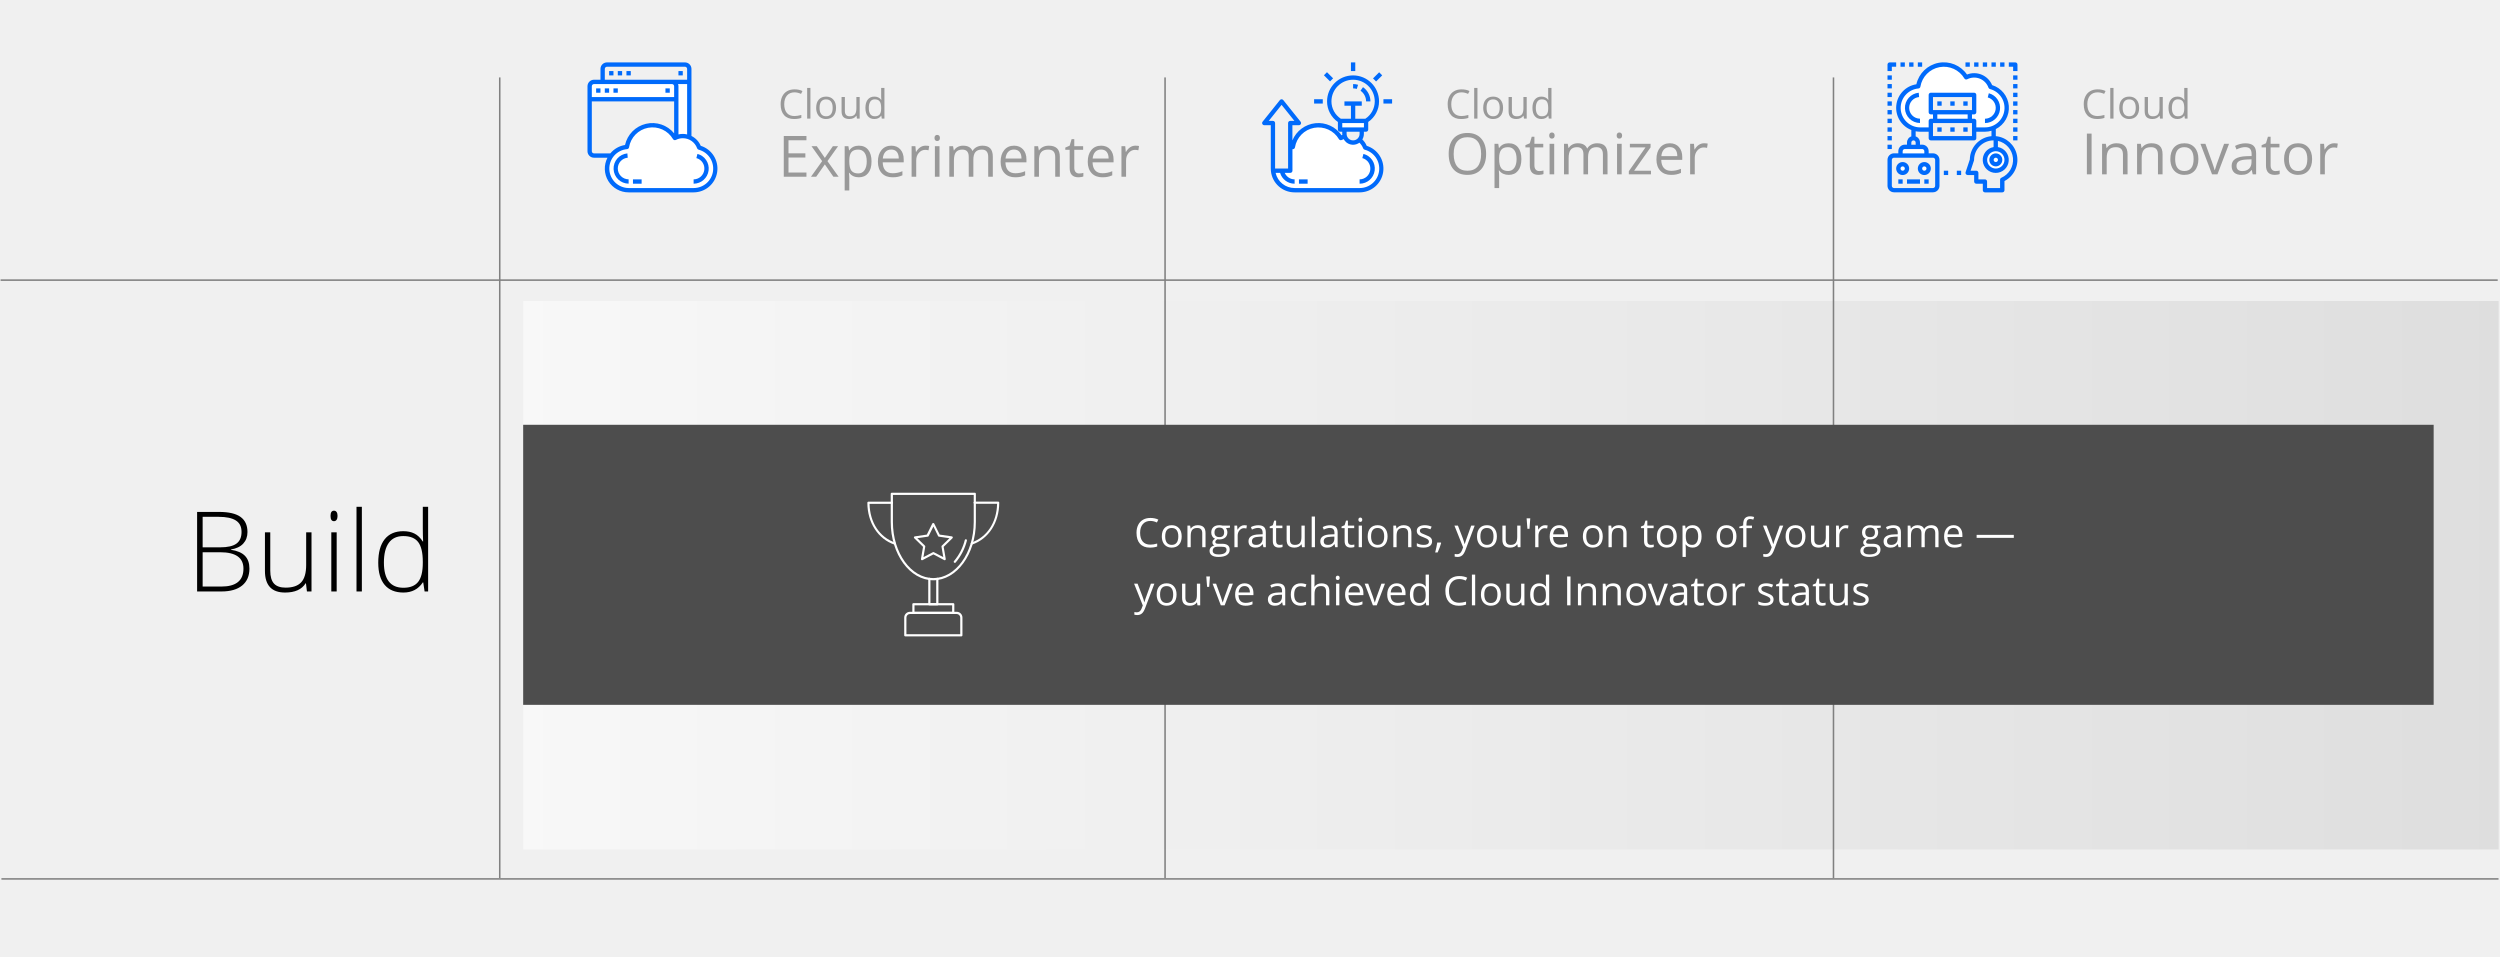
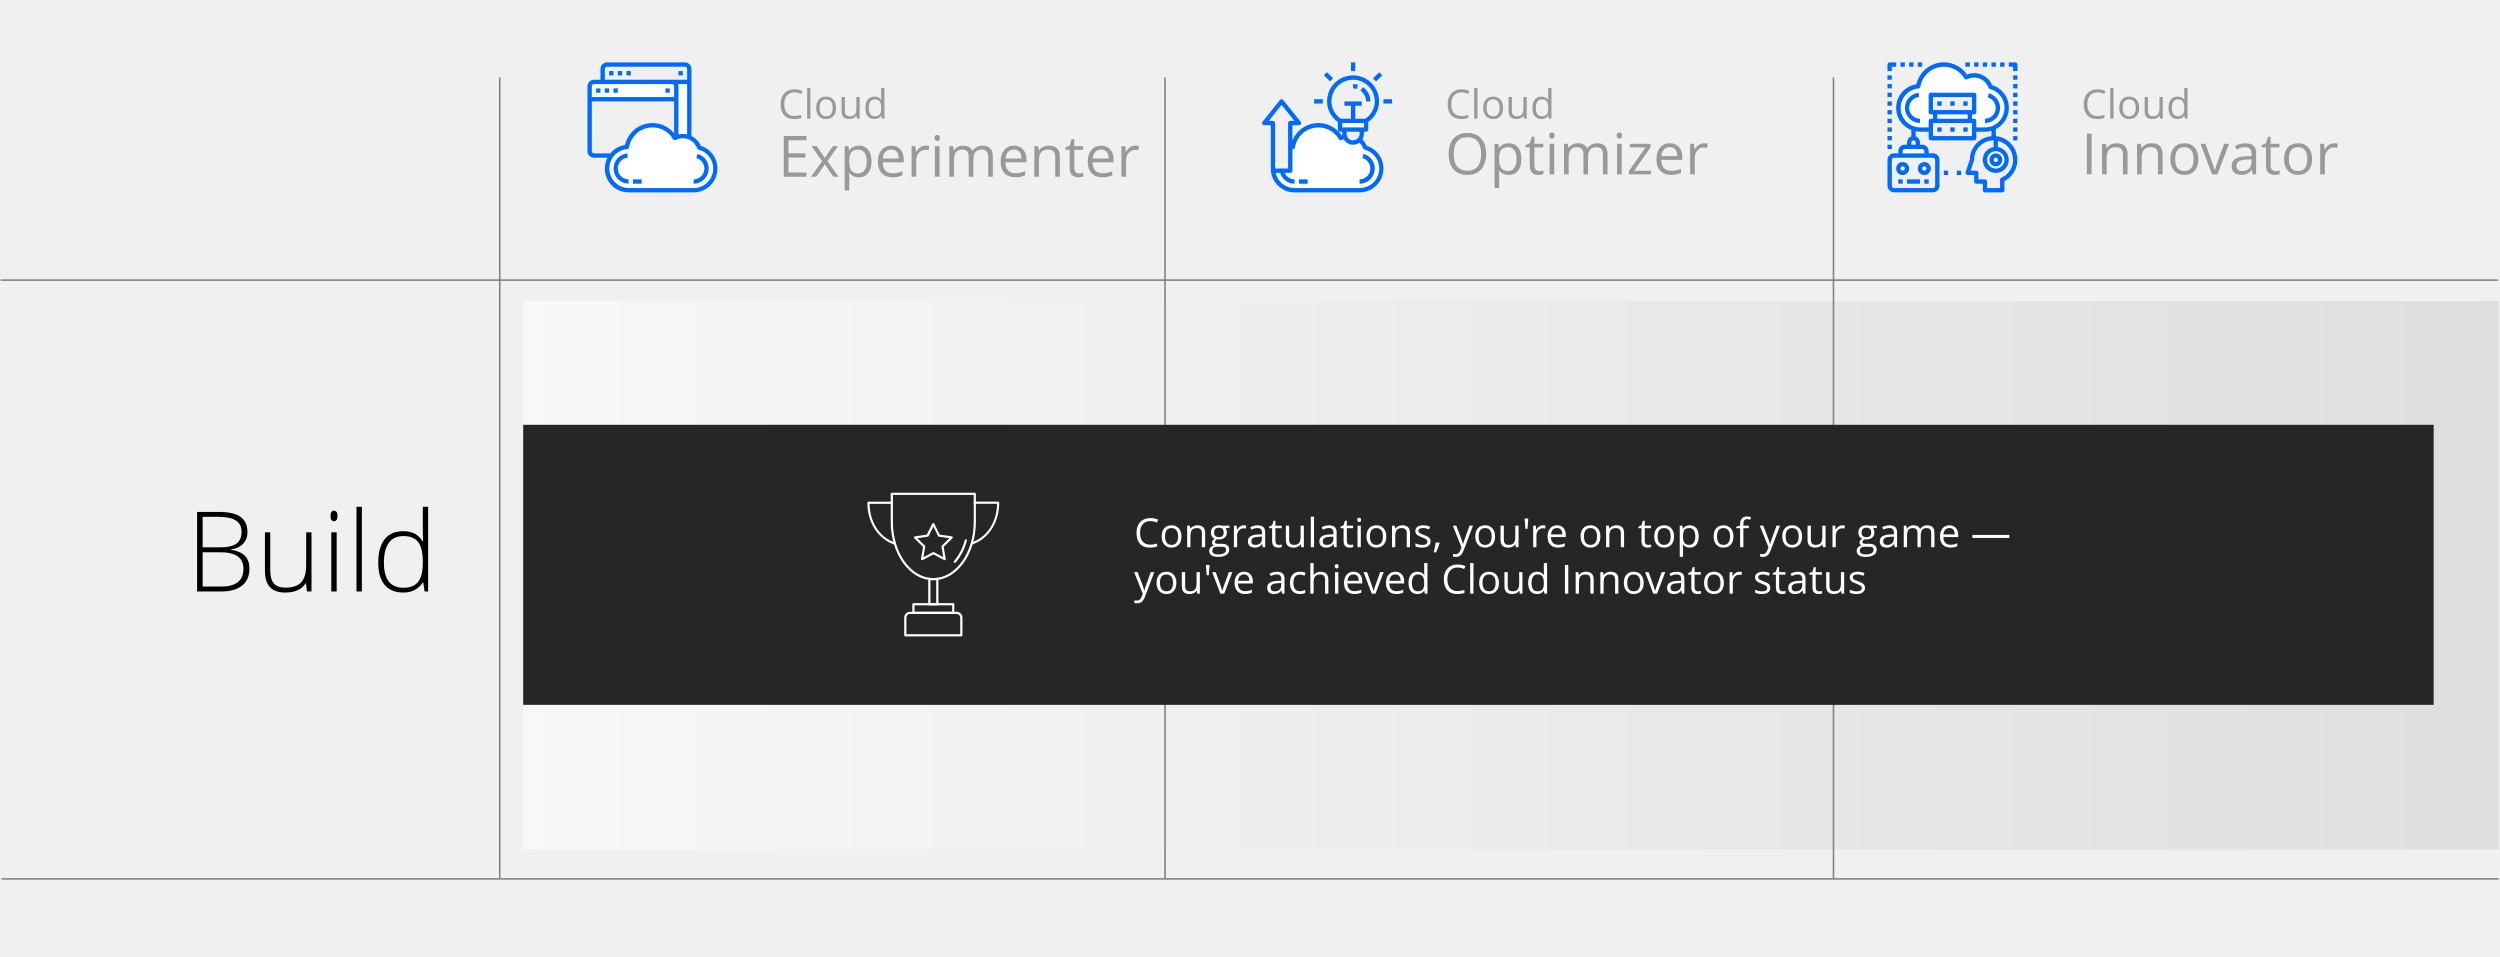
<svg xmlns="http://www.w3.org/2000/svg" id="Layer_1" data-name="Layer 1" viewBox="0 0 1615.75 617.95">
  <defs>
    <linearGradient id="linear-gradient" x1="338.12" y1="371.78" x2="1614.87" y2="371.78" gradientUnits="userSpaceOnUse">
      <stop offset="0" stop-color="#fff" />
      <stop offset="1" stop-color="#ccc" />
    </linearGradient>
  </defs>
  <line x1="322.98" y1="50.04" x2="322.98" y2="567.54" style="fill: none;stroke: gray;stroke-miterlimit: 10" />
-   <rect x="338.12" y="194.54" width="1276.75" height="354.47" style="opacity: 0.5;fill: url(#linear-gradient)" />
+   <rect x="338.12" y="194.54" width="1276.75" height="354.48" style="opacity: 0.5;fill: url(#linear-gradient)" />
  <line x1="752.98" y1="50.04" x2="752.98" y2="567.54" style="fill: none;stroke: gray;stroke-miterlimit: 10" />
  <line x1="1184.98" y1="50.04" x2="1184.98" y2="567.54" style="fill: none;stroke: gray;stroke-miterlimit: 10" />
-   <rect x="338.12" y="274.54" width="1234.75" height="181" style="fill: #4d4d4d" />
-   <text transform="translate(732.93 353.67)" style="font-size: 26.132px;fill: #fff;font-family: OpenSans, Open Sans">Congratulations, you're on top of your game —<tspan x="0" y="37.56">you've achieved Cloud Innovator status</tspan>
+   <rect x="338.12" y="274.54" width="1234.75" height="181" style="fill: #262626" />
+   <text transform="translate(732.93 353.67)" style="font-size: 26px;fill: #fff;font-family: OpenSans, Open Sans">Congratulations, you're on top of your game —<tspan x="0" y="30">you've achieved Cloud Innovator status</tspan>
  </text>
  <line x1="0.37" y1="181.04" x2="1614.27" y2="181.04" style="fill: none;stroke: gray;stroke-miterlimit: 10" />
  <text transform="translate(502.93 76.67)" style="font-size: 26.132px;fill: #999;font-family: OpenSans, Open Sans">Cloud<tspan style="font-size: 36.854px;fill!: #000">
      <tspan x="0" y="37.56">Experimenter</tspan>
    </tspan>
  </text>
  <text transform="translate(934.03 76.67)" style="font-size: 26.132px;fill: #999;font-family: OpenSans, Open Sans">Cloud<tspan style="font-size: 36.854px;fill!: #000">
      <tspan x="0" y="36">Optimizer</tspan>
    </tspan>
  </text>
  <text transform="translate(1345.12 76.67)" style="font-size: 26.132px;fill: #999;font-family: OpenSans, Open Sans">Cloud<tspan style="font-size: 36.854px;fill!: #000">
      <tspan x="0" y="36">Innovator</tspan>
    </tspan>
  </text>
  <text transform="translate(120.11 382.26)" style="font-size: 72px;font-family: OpenSans-Light, Open Sans;font-weight: 300">Build</text>
  <line x1="0.91" y1="568.04" x2="1614.8" y2="568.04" style="fill: none;stroke: gray;stroke-miterlimit: 10" />
  <g id="Share_cloud_cloud_computing_human_robot" data-name="Share cloud cloud computing human robot">
    <circle cx="1289.89" cy="103.33" r="7" style="fill: #fff" />
    <path d="M1236.69,83.08a14,14,0,0,0,4.2.65h7v-5.6h28v5.6h7a13.83,13.83,0,0,0,5.6-1.18,14,14,0,0,0-2-26.35,11.18,11.18,0,0,0-14.26-6.84,9.78,9.78,0,0,0-1.45.63,16.78,16.78,0,0,0-31,5.79,14,14,0,0,0-3,27.3Zm11.2-21.75h28v11.2h-28Z" style="fill: #fff" />
    <circle cx="1243.69" cy="108.93" r="2.8" style="fill: #fff" />
    <path d="M1245.09,97.73a2.8,2.8,0,0,0-2.8-2.8h-11.2a2.81,2.81,0,0,0-2.8,2.8v2.8h16.8Z" style="fill: #fff" />
    <circle cx="1229.69" cy="108.93" r="2.8" style="fill: #fff" />
    <path d="M1289.89,107.53a4.2,4.2,0,1,0-4.2-4.2A4.2,4.2,0,0,0,1289.89,107.53Zm0-5.6a1.4,1.4,0,1,1-1.4,1.4A1.39,1.39,0,0,1,1289.89,101.93Z" style="fill: #006afb" />
    <path d="M1289.89,88V83.43A15.38,15.38,0,0,0,1287.5,55a12.58,12.58,0,0,0-16.23-6.83,18.18,18.18,0,0,0-32.72,6.3,15.39,15.39,0,0,0-3.26,29.55v4.12a4.21,4.21,0,0,0-2.8,3.95v1.4h-1.4a4.21,4.21,0,0,0-4.2,4.2v1.4h-2.8a4.21,4.21,0,0,0-4.2,4.2v16.8a4.23,4.23,0,0,0,4.2,4.2h25.2a4.21,4.21,0,0,0,4.2-4.2v-16.8a4.2,4.2,0,0,0-4.2-4.2h-2.8v-1.4a4.2,4.2,0,0,0-4.2-4.2h-1.4v-1.4a4.21,4.21,0,0,0-2.8-3.95V84.86a16.49,16.49,0,0,0,2.8.27h5.6v4.2a1.4,1.4,0,0,0,1.4,1.4h28a1.4,1.4,0,0,0,1.4-1.4v-4.2h5.6a14.92,14.92,0,0,0,4.2-.61V88a15.42,15.42,0,0,0-14,15.09l-2.73,8.19a1.42,1.42,0,0,0,1.33,1.85h4.2v4.2a1.4,1.4,0,0,0,1.4,1.4h4.2v4.2a1.4,1.4,0,0,0,1.4,1.4h11.2a1.4,1.4,0,0,0,1.4-1.4V117a15.38,15.38,0,0,0-5.6-29Zm-54.6,4.13a1.4,1.4,0,1,1,2.8,0v1.4h-2.8Zm14,9.8a1.39,1.39,0,0,1,1.4,1.4v16.8a1.4,1.4,0,0,1-1.4,1.4h-25.2a1.4,1.4,0,0,1-1.4-1.4v-16.8a1.4,1.4,0,0,1,1.4-1.4Zm-7-5.6a1.39,1.39,0,0,1,1.4,1.4v1.4h-14v-1.4a1.4,1.4,0,0,1,1.4-1.4Zm32.2-8.4h-25.2v-8.4h25.2Zm-25.2-16.8v-8.4h25.2v8.4Zm22.4,2.8v2.8h-19.6v-2.8Zm11.2,8.4h-5.6v-4.2a1.39,1.39,0,0,0-1.4-1.4h-1.4v-2.8h1.4a1.4,1.4,0,0,0,1.4-1.4V61.33a1.39,1.39,0,0,0-1.4-1.4h-28a1.4,1.4,0,0,0-1.4,1.4v11.2a1.4,1.4,0,0,0,1.4,1.4h1.4v2.8h-1.4a1.4,1.4,0,0,0-1.4,1.4v4.2h-5.6a12.6,12.6,0,0,1-1-25.15,1.39,1.39,0,0,0,1.26-1.17,15.38,15.38,0,0,1,28.42-5.31,1.39,1.39,0,0,0,1.84.53,9.8,9.8,0,0,1,13.74,5.43,1.4,1.4,0,0,0,1,.89,12.6,12.6,0,0,1-3.19,24.78Zm12.6,21a5.6,5.6,0,1,1-5.6-5.6A5.6,5.6,0,0,1,1295.49,103.33Zm-2,11.55a1.42,1.42,0,0,0-.84,1.27v5.38h-8.4v-4.2a1.39,1.39,0,0,0-1.4-1.4h-4.2v-4.2a1.39,1.39,0,0,0-1.4-1.4h-3.65l2.18-6.56a1.31,1.31,0,0,0,.07-.44,12.62,12.62,0,0,1,12.6-12.6v4.32a8.41,8.41,0,1,0,2.8,0v-4a12.6,12.6,0,0,1,2.24,23.83Z" style="fill: #006afb" />
    <path d="M1229.69,113.13a4.2,4.2,0,1,0-4.2-4.2A4.2,4.2,0,0,0,1229.69,113.13Zm0-5.6a1.4,1.4,0,1,1-1.4,1.4A1.39,1.39,0,0,1,1229.69,107.53Z" style="fill: #006afb" />
    <path d="M1243.69,113.13a4.2,4.2,0,1,0-4.2-4.2A4.2,4.2,0,0,0,1243.69,113.13Zm0-5.6a1.4,1.4,0,1,1-1.4,1.4A1.39,1.39,0,0,1,1243.69,107.53Z" style="fill: #006afb" />
    <rect x="1232.49" y="115.93" width="8.4" height="2.8" style="fill: #006afb" />
    <rect x="1226.89" y="115.93" width="2.8" height="2.8" style="fill: #006afb" />
    <rect x="1243.69" y="115.93" width="2.8" height="2.8" style="fill: #006afb" />
    <rect x="1256.29" y="110.33" width="2.8" height="2.8" style="fill: #006afb" />
    <rect x="1264.69" y="110.33" width="2.8" height="2.8" style="fill: #006afb" />
    <path d="M1285.38,60.26l-.71,2.71a7,7,0,0,1-1.78,13.76v2.8a9.8,9.8,0,0,0,2.49-19.27Z" style="fill: #006afb" />
    <path d="M1233.89,69.73a7,7,0,0,1,6.42-7l-.23-2.79a9.8,9.8,0,0,0,.81,19.56v-2.8A7,7,0,0,1,1233.89,69.73Z" style="fill: #006afb" />
    <rect x="1252.09" y="65.53" width="2.8" height="2.8" style="fill: #006afb" />
    <rect x="1260.49" y="65.53" width="2.8" height="2.8" style="fill: #006afb" />
    <rect x="1268.89" y="65.53" width="2.8" height="2.8" style="fill: #006afb" />
    <rect x="1252.09" y="82.33" width="2.8" height="2.8" style="fill: #006afb" />
    <rect x="1260.49" y="82.33" width="2.8" height="2.8" style="fill: #006afb" />
    <rect x="1268.89" y="82.33" width="2.8" height="2.8" style="fill: #006afb" />
    <rect x="1239.49" y="40.33" width="2.8" height="2.8" style="fill: #006afb" />
    <rect x="1233.89" y="40.33" width="2.8" height="2.8" style="fill: #006afb" />
    <rect x="1228.29" y="40.33" width="2.8" height="2.8" style="fill: #006afb" />
    <path d="M1222.69,43.13h2.8v-2.8h-4.2a1.4,1.4,0,0,0-1.4,1.4v4.2h2.8Z" style="fill: #006afb" />
    <rect x="1219.89" y="48.73" width="2.8" height="2.8" style="fill: #006afb" />
    <rect x="1219.89" y="54.33" width="2.8" height="2.8" style="fill: #006afb" />
    <rect x="1219.89" y="59.93" width="2.8" height="2.8" style="fill: #006afb" />
    <rect x="1219.89" y="65.53" width="2.8" height="2.8" style="fill: #006afb" />
    <rect x="1219.89" y="71.13" width="2.8" height="2.8" style="fill: #006afb" />
    <rect x="1219.89" y="76.73" width="2.8" height="2.8" style="fill: #006afb" />
    <rect x="1219.89" y="82.33" width="2.8" height="2.8" style="fill: #006afb" />
    <rect x="1219.89" y="87.93" width="2.8" height="2.8" style="fill: #006afb" />
    <rect x="1219.89" y="93.53" width="2.8" height="2.8" style="fill: #006afb" />
    <rect x="1281.49" y="40.33" width="2.8" height="2.8" style="fill: #006afb" />
    <rect x="1287.09" y="40.33" width="2.8" height="2.8" style="fill: #006afb" />
    <rect x="1292.69" y="40.33" width="2.8" height="2.8" style="fill: #006afb" />
    <path d="M1302.49,40.33h-4.2v2.8h2.8v2.8h2.8v-4.2A1.39,1.39,0,0,0,1302.49,40.33Z" style="fill: #006afb" />
    <rect x="1301.09" y="48.73" width="2.8" height="2.8" style="fill: #006afb" />
    <rect x="1301.09" y="54.33" width="2.8" height="2.8" style="fill: #006afb" />
    <rect x="1301.09" y="59.93" width="2.8" height="2.8" style="fill: #006afb" />
    <rect x="1301.09" y="65.53" width="2.8" height="2.8" style="fill: #006afb" />
    <rect x="1301.09" y="71.13" width="2.8" height="2.8" style="fill: #006afb" />
    <rect x="1301.09" y="76.73" width="2.8" height="2.8" style="fill: #006afb" />
    <rect x="1301.09" y="82.33" width="2.8" height="2.8" style="fill: #006afb" />
    <rect x="1301.09" y="87.93" width="2.8" height="2.8" style="fill: #006afb" />
    <rect x="1275.89" y="40.33" width="2.8" height="2.8" style="fill: #006afb" />
    <rect x="1270.29" y="40.33" width="2.8" height="2.8" style="fill: #006afb" />
  </g>
  <g id="Browser_web_cloud_computing_cloud_website" data-name="Browser web cloud computing cloud website">
    <path d="M451.84,95.4a11.29,11.29,0,0,0-6.36-6.66V52.93h-61.6a2.81,2.81,0,0,0-2.8,2.8v8.4h56V88.75c-.32.13-.64.28-.95.44a16.78,16.78,0,0,0-31,5.79,14,14,0,0,0,1.16,28h42a14,14,0,0,0,3.56-27.53Z" style="fill: #fff" />
    <rect x="385.28" y="57.13" width="2.8" height="2.8" style="fill: #006afb" />
    <rect x="390.88" y="57.13" width="2.8" height="2.8" style="fill: #006afb" />
    <rect x="396.48" y="57.13" width="2.8" height="2.8" style="fill: #006afb" />
    <rect x="430.08" y="57.13" width="2.8" height="2.8" style="fill: #006afb" />
    <rect x="393.68" y="45.93" width="2.8" height="2.8" style="fill: #006afb" />
    <rect x="399.28" y="45.93" width="2.8" height="2.8" style="fill: #006afb" />
    <rect x="404.88" y="45.93" width="2.8" height="2.8" style="fill: #006afb" />
    <rect x="438.48" y="45.93" width="2.8" height="2.8" style="fill: #006afb" />
    <path d="M452.89,94.24a12.64,12.64,0,0,0-6-6.37V44.53a4.21,4.21,0,0,0-4.2-4.2h-50.4a4.21,4.21,0,0,0-4.2,4.2v7h-4.2a4.21,4.21,0,0,0-4.2,4.2v42a4.22,4.22,0,0,0,4.2,4.2h8.72a15.34,15.34,0,0,0,13.68,22.4h42a15.4,15.4,0,0,0,4.61-30.09Zm-62-49.71a1.4,1.4,0,0,1,1.4-1.4h50.4a1.4,1.4,0,0,1,1.4,1.4v7h-53.2Zm47.35,9.8h5.85V86.88a11.78,11.78,0,0,0-5.6,0V55.73A4.13,4.13,0,0,0,438.23,54.33Zm-55.75,1.4a1.4,1.4,0,0,1,1.4-1.4h50.4a1.4,1.4,0,0,1,1.4,1.4v7h-53.2Zm1.4,43.4a1.4,1.4,0,0,1-1.4-1.4V65.53h53.2V86.18a18.14,18.14,0,0,0-31.74,7.53,15.42,15.42,0,0,0-9.49,5.42Zm64.4,22.4h-42a12.6,12.6,0,0,1-1-25.15,1.39,1.39,0,0,0,1.26-1.17,15.37,15.37,0,0,1,28.42-5.31,1.4,1.4,0,0,0,1.85.53,9.58,9.58,0,0,1,4.51-1.1,9.79,9.79,0,0,1,9.23,6.53,1.38,1.38,0,0,0,1,.89,12.6,12.6,0,0,1-3.19,24.78Z" style="fill: #006afb" />
    <path d="M450.77,99.46l-.71,2.71a7,7,0,0,1-1.78,13.76v2.8a9.8,9.8,0,0,0,2.49-19.27Z" style="fill: #006afb" />
    <path d="M399.28,108.93a7,7,0,0,1,6.42-7l-.23-2.79a9.8,9.8,0,0,0,.81,19.56v-2.8A7,7,0,0,1,399.28,108.93Z" style="fill: #006afb" />
    <rect x="409.08" y="115.93" width="5.6" height="2.8" style="fill: #006afb" />
  </g>
  <g id="Idea_arrow_cloud_server_creative" data-name="Idea arrow cloud server creative">
    <path d="M836.71,122.93h42a14,14,0,0,0,3.55-27.53,11.29,11.29,0,0,0-3.64-5.08,5.61,5.61,0,0,1-9.45-2.1,11.16,11.16,0,0,0-2.62,1,16.78,16.78,0,0,0-31,5.79,11.24,11.24,0,0,0-1.63.24v15.11H822.78A14,14,0,0,0,836.71,122.93Z" style="fill: #fff" />
    <polygon points="866.11 78.13 866.11 83.73 868.91 83.73 880.11 83.73 882.91 83.73 882.91 78.13 874.51 78.13 866.11 78.13" style="fill: #fff" />
    <path d="M882.91,65.53h2.8a11.26,11.26,0,0,0-4.8-9.2l-1.61,2.3A8.43,8.43,0,0,1,882.91,65.53Z" style="fill: #006afb" />
    <path d="M877.7,54.79a10.8,10.8,0,0,0-3.19-.46v2.8a8.08,8.08,0,0,1,2.39.34Z" style="fill: #006afb" />
    <rect x="873.11" y="40.33" width="2.8" height="5.6" style="fill: #006afb" />
    <rect x="857.27" y="46.89" width="2.8" height="5.6" transform="translate(216.41 621.78) rotate(-45.01)" style="fill: #006afb" />
    <rect x="849.31" y="64.13" width="5.6" height="2.8" style="fill: #006afb" />
    <rect x="894.11" y="64.13" width="5.6" height="2.8" style="fill: #006afb" />
    <rect x="887.55" y="48.29" width="5.6" height="2.8" transform="translate(225.64 644.12) rotate(-45)" style="fill: #006afb" />
    <path d="M883.31,94.25a12.33,12.33,0,0,0-2.83-4.13,7,7,0,0,0,1-3.59v-1.4h1.4a1.4,1.4,0,0,0,1.4-1.4v-4.9a16.15,16.15,0,0,0,7-13.3,16.8,16.8,0,1,0-33.6,0,16.12,16.12,0,0,0,7,13.3v4.9a1.4,1.4,0,0,0,1.4,1.4h1.4v1.4a5.88,5.88,0,0,0,.07.71l-.51.17a18.17,18.17,0,0,0-31.76,3.32v-9.8h4.2a1.45,1.45,0,0,0,1.26-.8,1.38,1.38,0,0,0-.17-1.47l-11.2-14a1.43,1.43,0,0,0-2-.16s-.11.1-.16.16l-11.2,14a1.38,1.38,0,0,0-.16,1.47,1.42,1.42,0,0,0,1.26.8h4.2v28c0,.51,0,1,.07,1.54a15.35,15.35,0,0,0,15.33,13.86h42a15.39,15.39,0,0,0,4.6-30.08ZM866.57,76.73a13.45,13.45,0,0,1-6.06-11.2,14,14,0,1,1,28,0,13.46,13.46,0,0,1-6.07,11.2h-6.53v-8.4h4.2v-2.8h-11.2v2.8h4.2v8.4Zm.94,5.6v-2.8h14v2.8Zm11.2,2.8v1.4a4.2,4.2,0,0,1-8.4,0v-1.4Zm-56-7H820l8.29-10.36,8.28,10.36h-2.68a1.39,1.39,0,0,0-1.4,1.4v29.4h-8.4V79.53A1.4,1.4,0,0,0,822.71,78.13Zm56,43.4h-42a12.55,12.55,0,0,1-12.28-9.8h2.9a9.74,9.74,0,0,0,9.38,7v-2.8a7,7,0,0,1-6.39-4.2h3.59a1.4,1.4,0,0,0,1.4-1.4V96.42l.35,0a1.41,1.41,0,0,0,1.27-1.17,15.37,15.37,0,0,1,28.42-5.31,1.4,1.4,0,0,0,1.83.53c.41-.2.82-.37,1.24-.53a6.9,6.9,0,0,0,9.36,2.79,5.55,5.55,0,0,0,.81-.51A10,10,0,0,1,881,95.86a1.4,1.4,0,0,0,1,.9,12.59,12.59,0,0,1-3.2,24.77Z" style="fill: #006afb" />
    <path d="M881.19,99.46l-.71,2.71a7,7,0,0,1-1.77,13.76v2.8a9.79,9.79,0,0,0,2.48-19.27Z" style="fill: #006afb" />
    <rect x="839.51" y="115.93" width="5.6" height="2.8" style="fill: #006afb" />
  </g>
  <g>
    <path d="M585.81,409.87H620.6V399.14a2.31,2.31,0,0,0-2.31-2.31H588.13a2.3,2.3,0,0,0-2.31,2.31Zm35.5,1.43H585.1a.71.71,0,0,1-.71-.71V399.14a3.73,3.73,0,0,1,3.74-3.74h30.16a3.73,3.73,0,0,1,3.74,3.74v11.45a.71.71,0,0,1-.72.71Z" style="fill: #fff" />
    <path d="M591.05,395.4h24.31v-4.16H591.05Zm25,1.43H590.34a.71.71,0,0,1-.71-.72v-5.58a.71.71,0,0,1,.71-.72h25.74a.71.71,0,0,1,.71.72v5.58a.71.71,0,0,1-.71.72Z" style="fill: #fff" />
    <path d="M605.78,391.24h-5.15a.71.71,0,0,1-.71-.72V374.17a.72.72,0,1,1,1.43,0v15.64h3.72V374.17a.72.72,0,1,1,1.43,0v16.35a.71.71,0,0,1-.71.72Z" style="fill: #fff" />
    <path d="M577.1,319.87v17.52c0,20,11.71,36.23,26.11,36.23s26.11-16.25,26.11-36.23V319.87Zm26.11,55.18c-15.19,0-27.54-16.89-27.54-37.66V319.16a.71.71,0,0,1,.71-.72H630a.71.71,0,0,1,.71.72v18.23c0,20.77-12.35,37.66-27.54,37.66Z" style="fill: #fff" />
    <path d="M578.34,352a.93.93,0,0,1-.23,0c-10.66-3.59-17.54-14.21-17.54-27.07a.71.71,0,0,1,.72-.71h15.09a.72.72,0,1,1,0,1.43H562c.24,12.09,6.53,21.62,16.55,25a.7.7,0,0,1,.45.9.71.71,0,0,1-.67.49Z" style="fill: #fff" />
    <path d="M628.08,352a.72.72,0,0,1-.68-.49.73.73,0,0,1,.45-.91c10-3.37,16.32-12.91,16.56-25H630a.72.72,0,1,1,0-1.43h15.09a.71.71,0,0,1,.72.71c0,12.86-6.89,23.48-17.54,27.07l-.23,0Z" style="fill: #fff" />
    <path d="M617.1,363.8a.69.69,0,0,1-.47-.18.7.7,0,0,1-.07-1,34,34,0,0,0,7-13.65.72.72,0,0,1,1.38.38,35.41,35.41,0,0,1-7.29,14.21.71.71,0,0,1-.53.24Z" style="fill: #fff" />
    <path d="M603.21,356.79a.67.67,0,0,1,.33.08l6.09,3.2-1.16-6.78a.73.73,0,0,1,.21-.64l4.93-4.8-6.82-1a.69.69,0,0,1-.53-.39l-3-6.17-3.05,6.17a.69.69,0,0,1-.54.39l-6.81,1,4.93,4.8a.73.73,0,0,1,.21.64l-1.17,6.78,6.1-3.2A.64.64,0,0,1,603.21,356.79Zm7.37,5.3a.76.76,0,0,1-.33-.08l-7-3.7-7,3.7a.7.7,0,0,1-.75-.05.73.73,0,0,1-.29-.7l1.35-7.84-5.7-5.56a.73.73,0,0,1-.18-.73.72.72,0,0,1,.58-.48L599,345.5l3.52-7.13a.74.74,0,0,1,1.28,0l3.52,7.13,7.87,1.15a.72.72,0,0,1,.58.48.69.69,0,0,1-.18.73l-5.7,5.56,1.35,7.84a.71.71,0,0,1-.29.7.65.65,0,0,1-.41.13Z" style="fill: #fff" />
  </g>
</svg>
